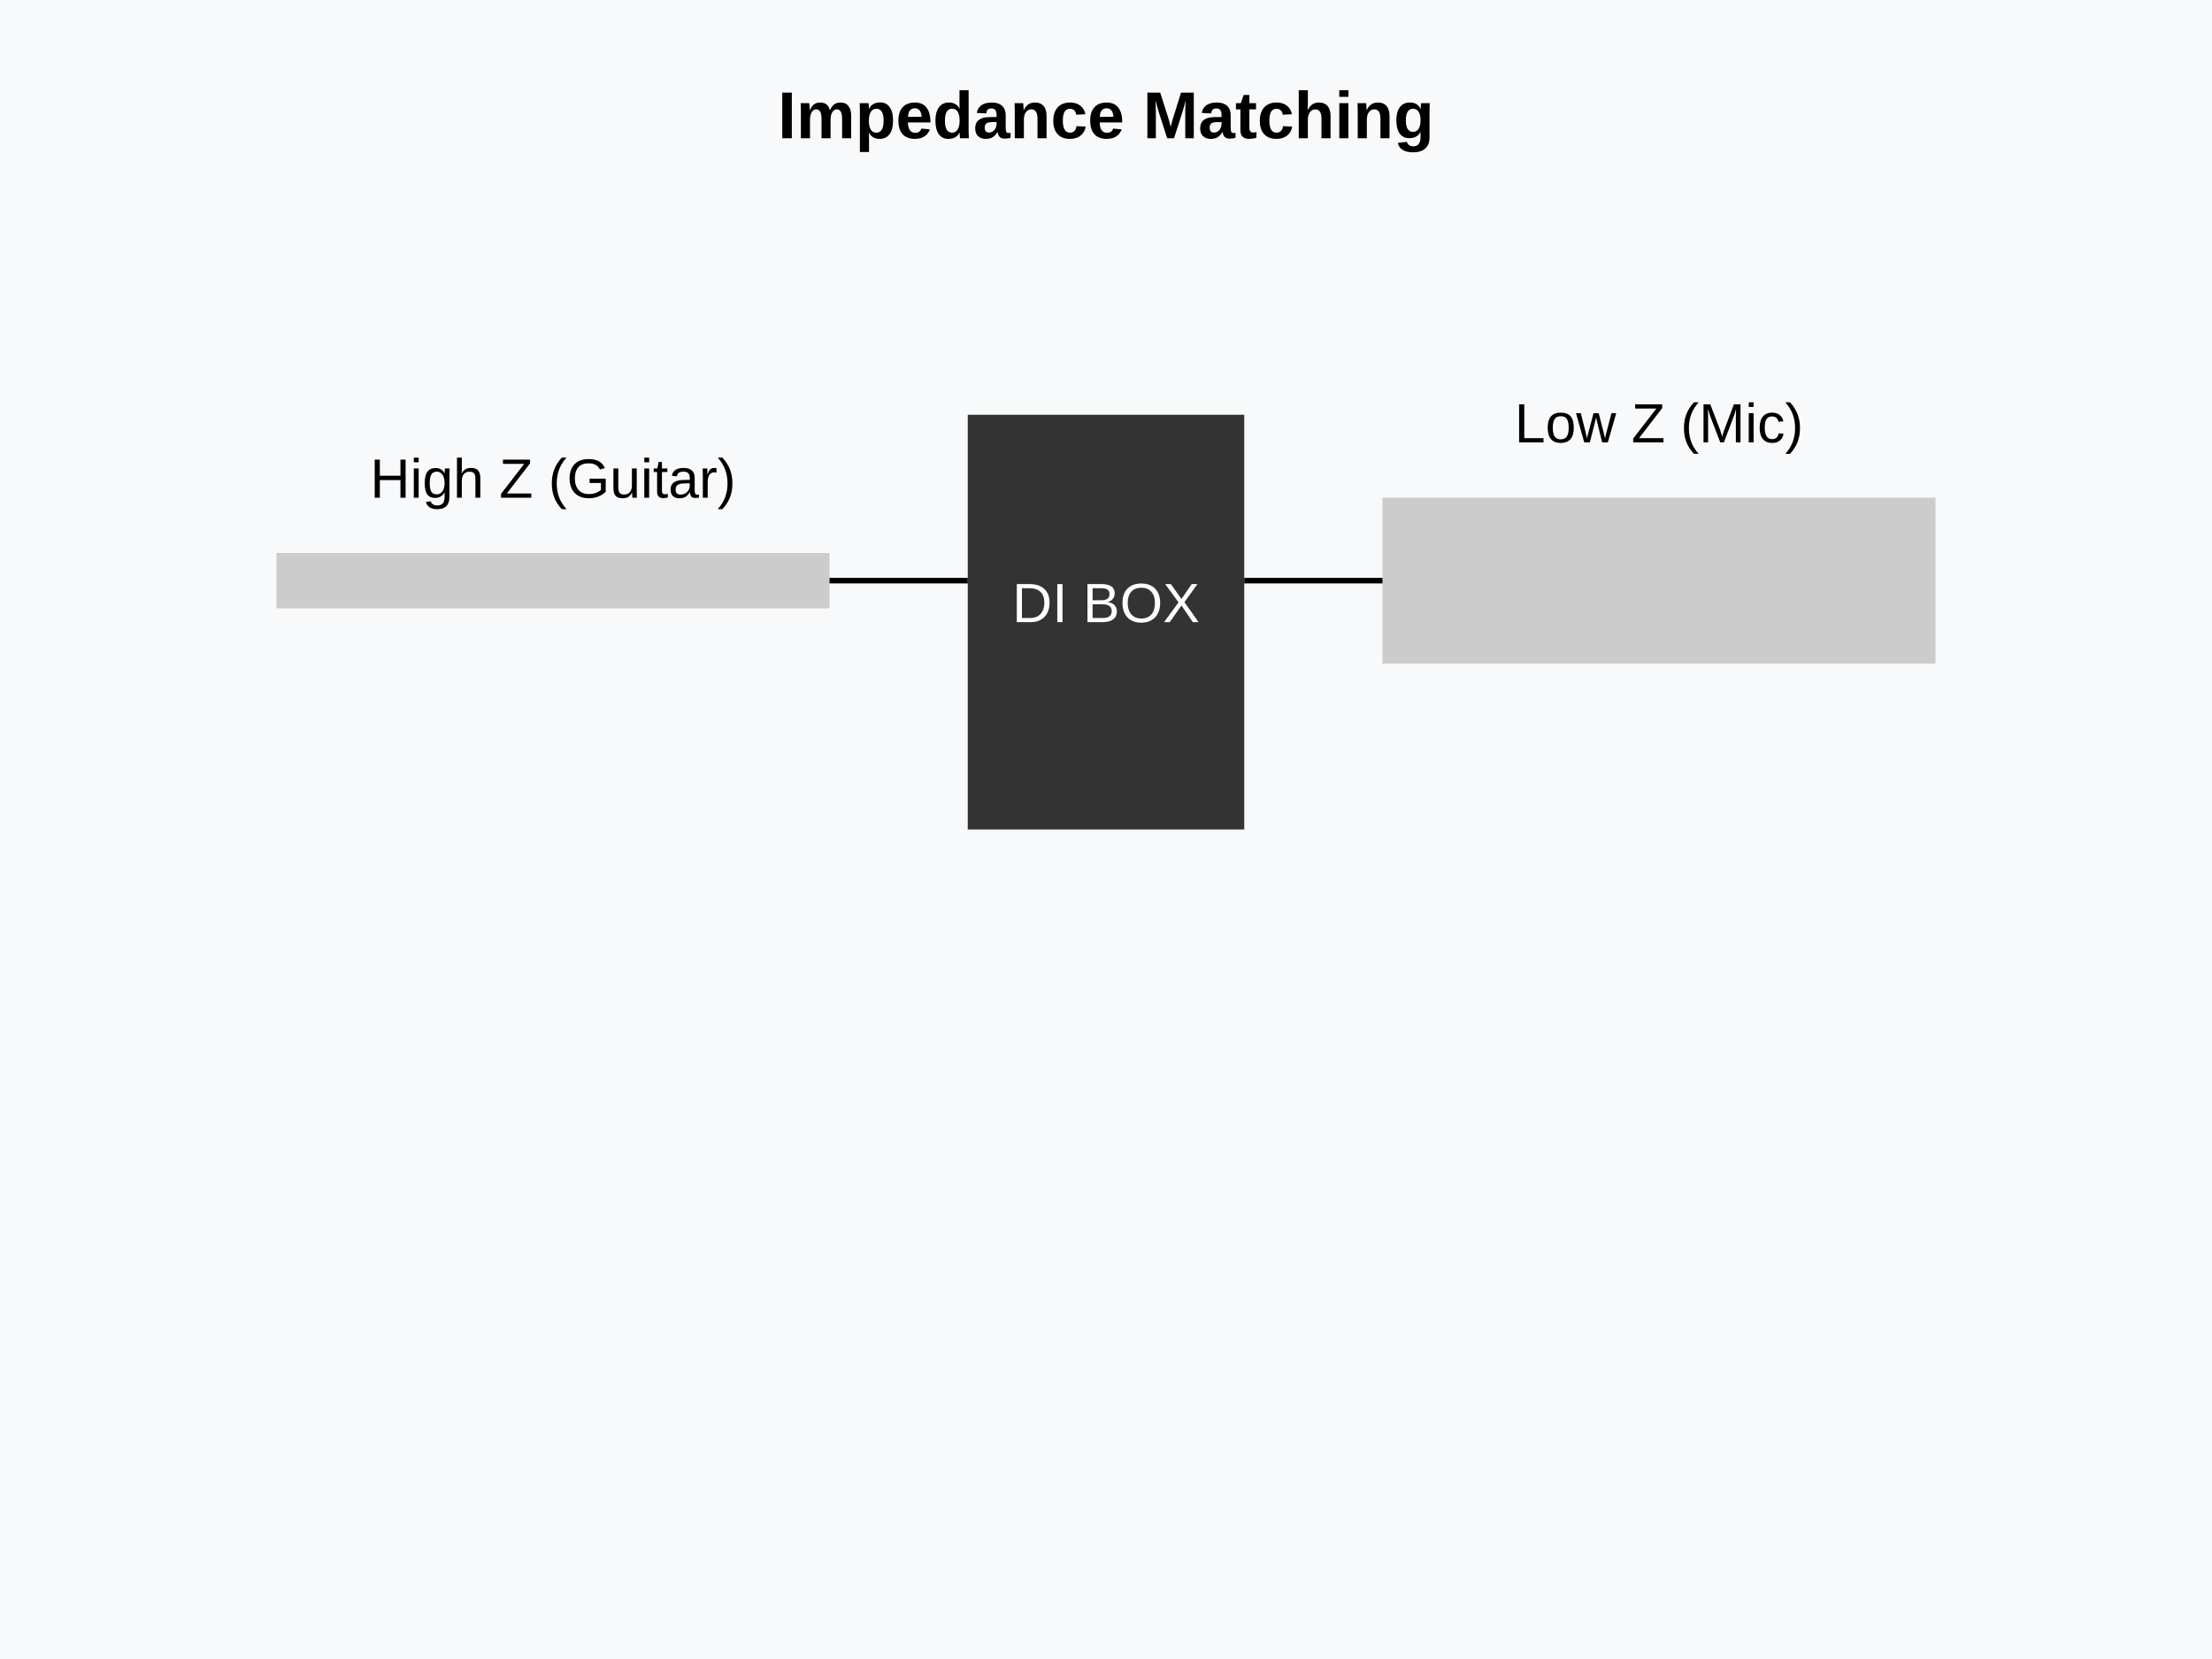
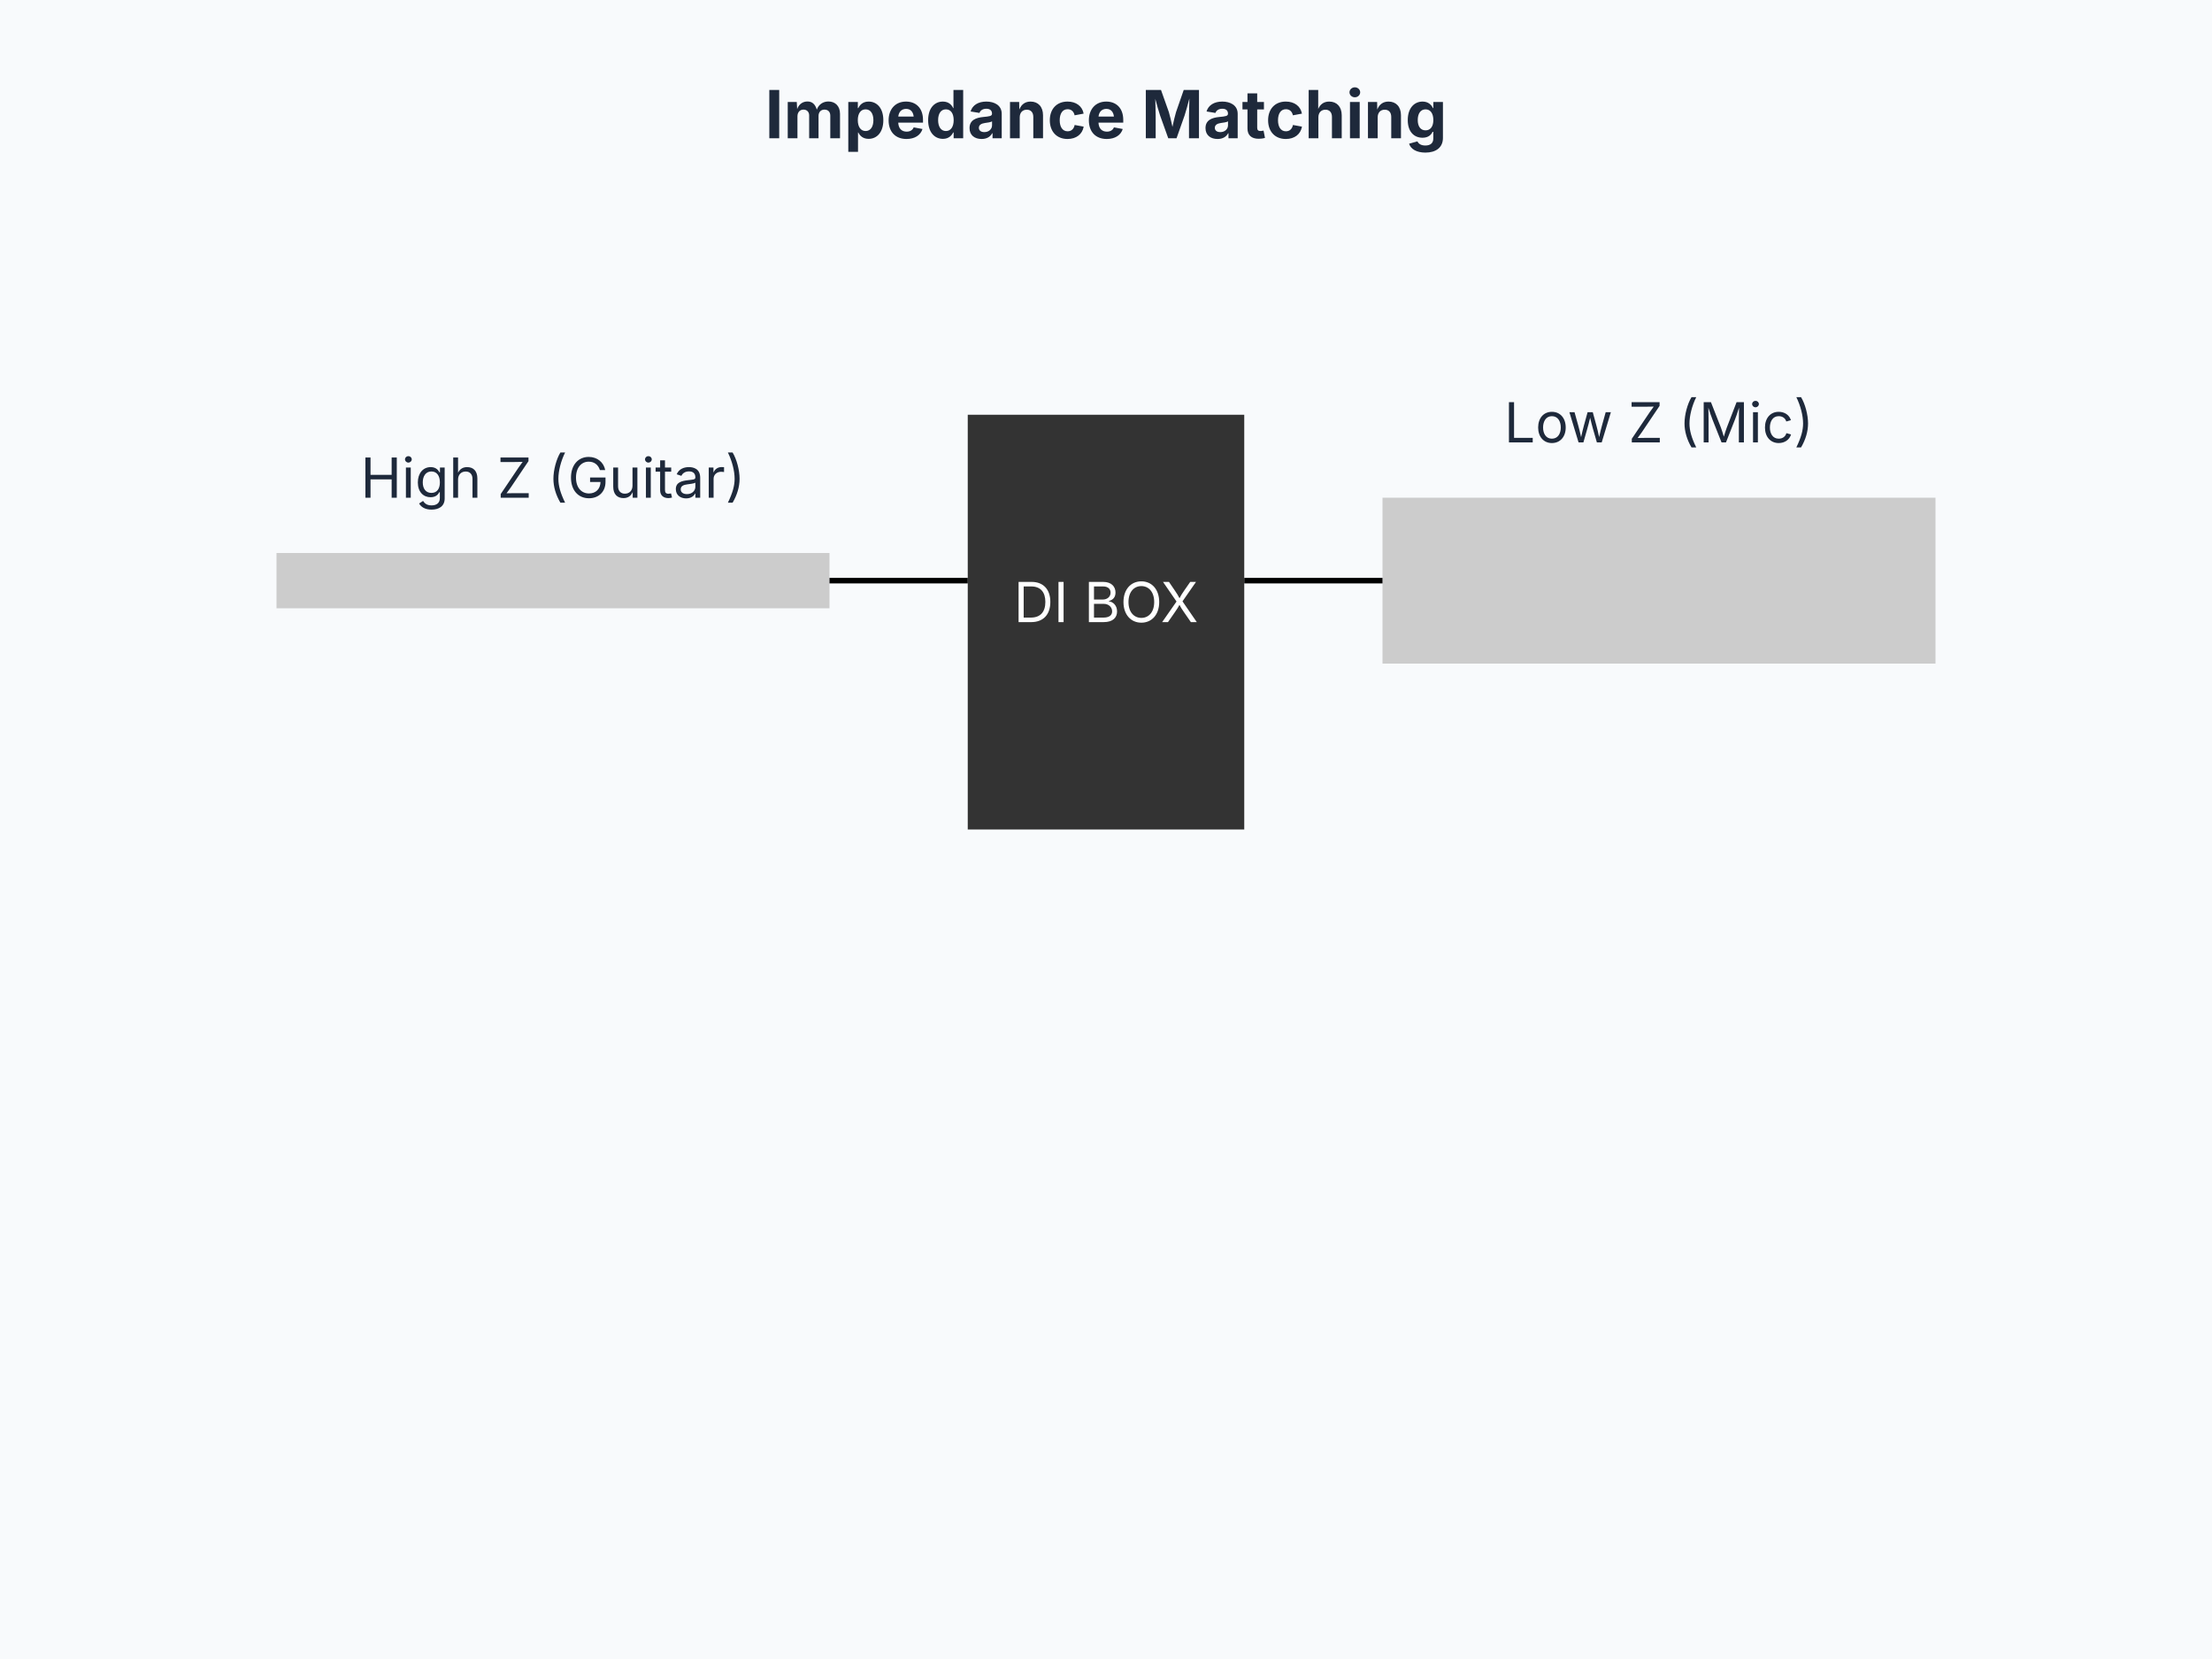
<svg xmlns="http://www.w3.org/2000/svg" viewBox="0 0 800 600">
-   <rect x="0" y="0" width="800" height="600" fill="#f8f9fa" />
+   <rect x="0" y="0" width="800" height="600" fill="#f8fafc" />
  <rect x="100" y="200" width="200" height="20" rx="0" fill="#ccc" stroke="black" stroke-width="0" opacity="1.0" />
-   <text x="200" y="180" font-family="Arial, sans-serif" font-size="20" fill="black" text-anchor="middle" font-weight="normal" font-style="normal">High Z (Guitar)</text>
+   <text x="200" y="180" font-family="Inter, system-ui, sans-serif" font-size="20" fill="#1e293b" text-anchor="middle" font-weight="normal" font-style="normal">High Z (Guitar)</text>
  <rect x="500" y="180" width="200" height="60" rx="0" fill="#ccc" stroke="black" stroke-width="0" opacity="1.0" />
-   <text x="600" y="160" font-family="Arial, sans-serif" font-size="20" fill="black" text-anchor="middle" font-weight="normal" font-style="normal">Low Z (Mic)</text>
+   <text x="600" y="160" font-family="Inter, system-ui, sans-serif" font-size="20" fill="#1e293b" text-anchor="middle" font-weight="normal" font-style="normal">Low Z (Mic)</text>
  <rect x="350" y="150" width="100" height="150" rx="0" fill="#333" stroke="#999" stroke-width="0" opacity="1.0" />
-   <text x="400" y="225" font-family="Arial, sans-serif" font-size="20" fill="white" text-anchor="middle" font-weight="normal" font-style="normal">DI BOX</text>
+   <text x="400" y="225" font-family="Inter, system-ui, sans-serif" font-size="20" fill="white" text-anchor="middle" font-weight="normal" font-style="normal">DI BOX</text>
  <line x1="300" y1="210" x2="350" y2="210" stroke="black" stroke-width="2" opacity="1.0" />
  <line x1="450" y1="210" x2="500" y2="210" stroke="black" stroke-width="2" opacity="1.0" />
-   <text x="400" y="50" font-family="Arial, sans-serif" font-size="24" fill="black" text-anchor="middle" font-weight="bold" font-style="normal">Impedance Matching</text>
+   <text x="400" y="50" font-family="Inter, system-ui, sans-serif" font-size="24" fill="#1e293b" text-anchor="middle" font-weight="bold" font-style="normal">Impedance Matching</text>
</svg>
